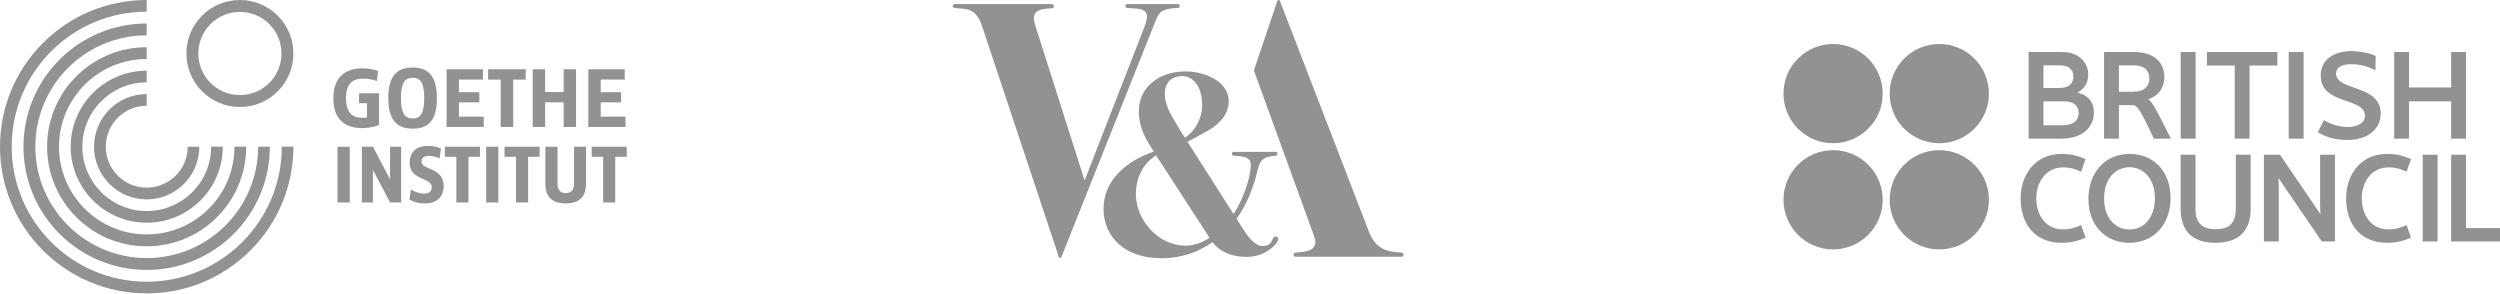
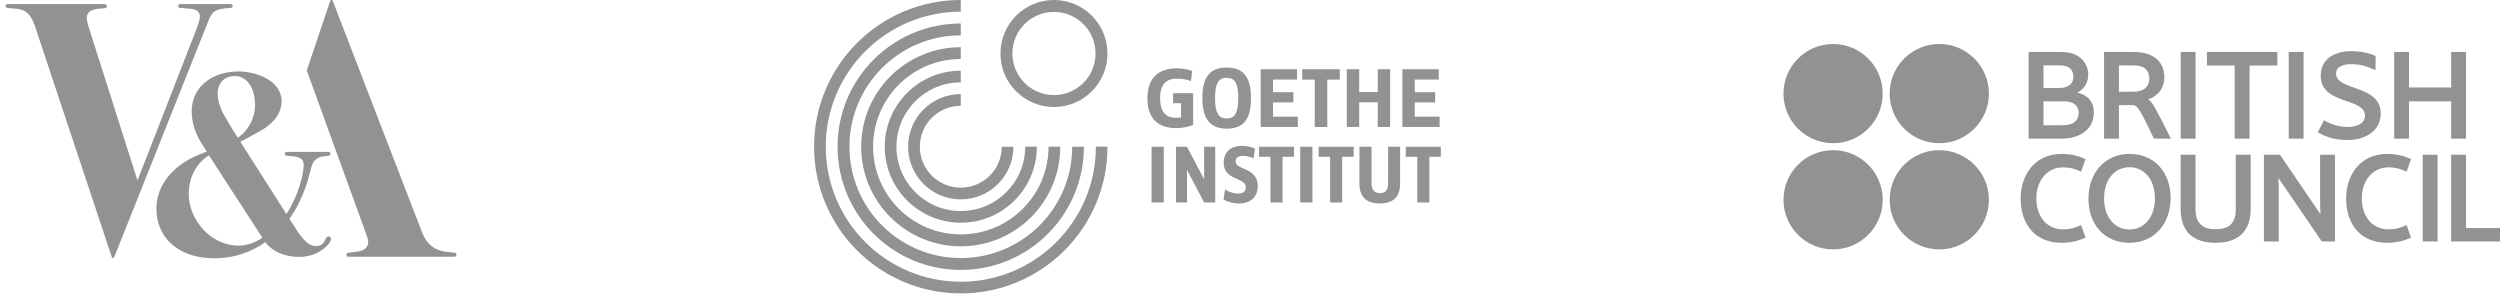
<svg xmlns="http://www.w3.org/2000/svg" version="1.1" id="Layer_1" x="0px" y="0px" width="303.55px" height="35.625px" viewBox="0 0 303.55 35.625" enable-background="new 0 0 303.55 35.625" xml:space="preserve">
+   <path fill="#919292" d="M235.468,18.234c-3.327,0-6.025,2.696-6.025,6.024s2.698,6.024,6.025,6.024c3.326,0,6.023-2.696,6.023-6.024  S238.794,18.234,235.468,18.234 M222.574,18.234c-3.326,0-6.023,2.696-6.023,6.024s2.697,6.024,6.023,6.024  c3.327,0,6.024-2.696,6.024-6.024S225.901,18.234,222.574,18.234 M235.468,5.342c-3.327,0-6.025,2.697-6.025,6.025  c0,3.327,2.698,6.023,6.025,6.023c3.326,0,6.023-2.696,6.023-6.023C241.492,8.039,238.794,5.342,235.468,5.342 M222.574,5.342  c-3.326,0-6.023,2.697-6.023,6.025c0,3.327,2.697,6.023,6.023,6.023c3.327,0,6.024-2.696,6.024-6.023  C228.599,8.039,225.901,5.342,222.574,5.342 M259.151,7.937h-1.871v3.198h1.79c1.295,0,1.902-0.671,1.902-1.631  C260.973,8.641,260.414,7.937,259.151,7.937 M261.531,16.84c-1.533-3.18-1.934-4.076-2.572-4.076h-1.679v4.076h-1.805V6.308h3.562  c2.717,0,3.756,1.438,3.756,3.036c0,1.407-0.813,2.351-1.948,2.7v0.017c0.479,0.272,0.987,1.264,2.747,4.779H261.531z   M276.516,6.308h-8.552v1.646h3.371v8.886h1.808V7.954h3.373V6.308z M303.55,29.32v-1.631h-4.123v-8.902h-1.807V29.32H303.55z   M295.97,18.787h-1.805V29.32h1.805V18.787z M281.914,29.32h1.598V18.788h-1.805v5.769c0,0.495,0.016,1.057,0.047,1.407h-0.031  l-4.891-7.176h-1.951V29.32h1.809v-6.266c0-0.496-0.018-1.056-0.048-1.406h0.03L281.914,29.32z M268.994,29.48  c2.651,0,4.282-1.264,4.282-4.125v-6.568h-1.806v6.633c0,1.757-0.912,2.414-2.447,2.414c-1.501,0-2.445-0.657-2.445-2.414v-6.633  h-1.806v6.568C264.772,28.218,266.387,29.48,268.994,29.48 M261.648,24.077c0-2.302-1.311-3.772-3.085-3.772  s-3.085,1.473-3.085,3.788c0,2.306,1.311,3.773,3.085,3.773S261.648,26.396,261.648,24.077 M263.552,24.044  c0,3.167-2.018,5.437-4.988,5.437c-3.004,0-4.986-2.189-4.986-5.354c0-3.165,2.014-5.436,4.986-5.436  C261.57,18.689,263.552,20.882,263.552,24.044 M284.867,24.109c0,3.166,1.805,5.371,4.957,5.371c1.15,0,2.029-0.226,2.924-0.623  l-0.543-1.535c-0.513,0.242-1.185,0.527-2.19,0.527c-2.077,0-3.244-1.692-3.244-3.772c0-2.062,1.246-3.755,3.244-3.755  c1.007,0,1.679,0.287,2.19,0.525l0.543-1.535c-0.895-0.397-1.772-0.623-2.924-0.623C286.671,18.689,284.867,21.152,284.867,24.109   M245.346,24.109c0,3.166,1.805,5.371,4.954,5.371c1.15,0,2.029-0.226,2.927-0.623l-0.545-1.535  c-0.513,0.242-1.185,0.527-2.188,0.527c-2.078,0-3.244-1.692-3.244-3.772c0-2.062,1.246-3.755,3.244-3.755  c1.006,0,1.678,0.287,2.188,0.525l0.545-1.535c-0.897-0.397-1.774-0.623-2.927-0.623C247.15,18.689,245.346,21.152,245.346,24.109   M299.427,16.84V6.306h-1.807v4.316h-5.117V6.306h-1.805V16.84h1.805V12.3h5.117v4.54H299.427z M281.781,9.183  c0,3.597,5.37,2.604,5.37,4.86c0,0.957-1.007,1.374-2.095,1.374c-1.215,0-2.238-0.431-2.879-0.831l-0.75,1.471  c0.783,0.478,1.919,0.941,3.562,0.941c2.416,0,4.079-1.245,4.079-3.212c0-3.564-5.421-2.7-5.421-4.858  c0-0.831,0.85-1.137,1.838-1.137c1.102,0,2.03,0.289,2.942,0.737l0.028-1.728c-0.637-0.318-1.789-0.591-2.924-0.591  C283.313,6.21,281.781,7.264,281.781,9.183 M279.701,6.306h-1.805V16.84h1.805V6.306z M266.587,6.306h-1.805V16.84h1.805V6.306z   M251.604,12.475c-0.255-0.11-0.575-0.175-1.199-0.175h-2.284v2.909h2.156c0.655,0,1.04-0.08,1.344-0.223  c0.512-0.255,0.769-0.705,0.769-1.311C252.388,13.131,252.099,12.699,251.604,12.475 M251.044,8.111  c-0.239-0.111-0.527-0.176-0.99-0.176h-1.936v2.749h1.822c0.575,0,0.928-0.096,1.182-0.24c0.418-0.237,0.625-0.639,0.625-1.15  C251.748,8.767,251.507,8.336,251.044,8.111 M246.312,16.84V6.306h3.868c0.832,0,1.374,0.127,1.821,0.335  c1.07,0.513,1.553,1.487,1.553,2.382c0,1.009-0.418,1.693-1.266,2.206v0.032c1.215,0.271,1.951,1.117,1.951,2.397  c0,1.423-0.863,2.51-2.334,2.958c-0.527,0.16-1.103,0.224-2.015,0.224H246.312z" />
+   <path fill="#919292" d="M127.974,1.447c2.787,0,5.048,2.26,5.048,5.049c0,2.788-2.261,5.049-5.048,5.049  c-2.789,0-5.049-2.261-5.049-5.049C122.926,3.707,125.185,1.447,127.974,1.447 M127.974,12.992c3.588,0,6.496-2.908,6.496-6.496  S131.562,0,127.974,0c-3.589,0-6.497,2.908-6.497,6.496S124.386,12.992,127.974,12.992" />
+   <path fill="#919292" d="M111.686,17.813c0-2.745,2.225-4.971,4.971-4.971l0.001-1.42c-3.534,0-6.397,2.857-6.397,6.391  c0,3.532,2.863,6.396,6.396,6.396s6.389-2.863,6.389-6.396h-1.409c0,2.746-2.235,4.971-4.98,4.971  C113.911,22.784,111.686,20.559,111.686,17.813" />
+   <path fill="#919292" d="M107.428,17.812c0,5.098,4.132,9.229,9.229,9.229s9.238-4.132,9.238-9.229h-1.414  c0,4.315-3.51,7.812-7.824,7.812c-4.315,0-7.812-3.497-7.812-7.812c0-4.313,3.498-7.81,7.812-7.81V8.584  C111.561,8.584,107.428,12.716,107.428,17.812" />
+   <path fill="#919292" d="M104.564,17.812c0,6.68,5.415,12.094,12.093,12.094c6.679,0,12.08-5.413,12.08-12.094h-1.424  c0,5.881-4.777,10.647-10.656,10.647c-5.88,0-10.646-4.768-10.646-10.647c0-5.879,4.766-10.646,10.646-10.646l0.001-1.435  C109.979,5.732,104.564,11.134,104.564,17.812" />
+   <path fill="#919292" d="M116.658,2.852c-8.263,0-14.962,6.697-14.962,14.961s6.699,14.96,14.962,14.96  c8.262,0,14.951-6.696,14.951-14.96h-1.422c0,7.466-6.063,13.519-13.529,13.519c-7.467,0-13.519-6.053-13.519-13.519  c0-7.467,6.052-13.521,13.519-13.521V2.852z" />
+   <path fill="#919292" d="M116.658,34.206c-9.054,0-16.394-7.341-16.394-16.394c0-9.054,7.34-16.393,16.394-16.393V0  c-9.839,0-17.813,7.975-17.813,17.812c0,9.836,7.975,17.812,17.813,17.812c9.837,0,17.812-7.974,17.812-17.812l-1.409-0.001  C133.061,26.865,125.712,34.206,116.658,34.206" />
+   <path fill="#919292" d="M142.806,15.555c0.711,0,1.586-0.159,2.062-0.383v-3.858h-2.428v1.214h0.965v1.732  c-0.17,0.03-0.426,0.042-0.637,0.042c-1.074,0-1.908-0.567-1.908-2.391c0-1.795,0.842-2.364,2.094-2.364  c0.524,0,1.215,0.112,1.652,0.29l0.15-1.225c-0.486-0.196-1.278-0.317-1.885-0.317c-2.16,0-3.553,1.129-3.553,3.635  C139.319,14.379,140.609,15.555,142.806,15.555" />
+   <polygon fill="#919292" points="167.285,15.415 168.789,15.415 168.789,8.406 167.285,8.406 167.285,11.175 165.033,11.175   165.033,8.406 163.527,8.406 163.527,15.415 165.033,15.415 165.033,12.425 167.285,12.425 " />
+   <polygon fill="#919292" points="161.158,15.415 161.158,9.668 162.679,9.668 162.679,8.406 158.113,8.406 158.113,9.668   159.634,9.668 159.634,15.415 " />
+   <polygon fill="#919292" points="154.572,12.432 157.045,12.432 157.045,11.195 154.572,11.195 154.572,9.657 157.486,9.657   157.486,8.407 153.068,8.407 153.068,15.415 157.583,15.415 157.583,14.165 154.572,14.165 " />
  <g>
-     <path fill="#919292" d="M170.181,30.678c-0.05-0.008-0.216-0.025-0.477-0.047c-1.273-0.103-2.664-0.362-3.492-2.508   c-0.266-0.688-10.721-27.79-10.79-27.971c-0.078-0.207-0.275-0.201-0.343,0.007c-0.06,0.178-2.83,8.394-2.83,8.394l7.212,19.849   c0.127,0.367,0.25,0.732,0.25,1.013c0,0.354-0.239,0.762-0.644,0.953c-0.318,0.149-0.925,0.229-1.392,0.269   c-0.147,0.012-0.272,0.025-0.405,0.044c-0.146,0.021-0.205,0.147-0.205,0.257c0,0.136,0.102,0.233,0.25,0.233h12.881   c0.108,0,0.224-0.1,0.224-0.217C170.42,30.753,170.3,30.698,170.181,30.678" />
-     <path fill="#919292" d="M141.122,1.344c0.379-0.223,0.875-0.33,1.879-0.384c0.142-0.007,0.253-0.086,0.253-0.229   c0-0.15-0.117-0.234-0.226-0.234c-0.11,0-5.949-0.002-6.091-0.002c-0.143,0-0.307,0.043-0.307,0.233   c0,0.097,0.04,0.206,0.227,0.231c0.142,0.018,0.466,0.038,0.827,0.063c0.871,0.062,1.206,0.152,1.456,0.513   c0.235,0.338,0.108,0.938-0.156,1.653c-0.264,0.712-7.275,18.687-7.275,18.687h-0.028c-0.085-0.264-5.639-17.726-5.88-18.479   c-0.24-0.754-0.337-1.285-0.213-1.576c0.227-0.531,0.679-0.719,1.805-0.797c0.155-0.01,0.227-0.016,0.368-0.027   c0.148-0.014,0.232-0.144,0.2-0.303c-0.033-0.166-0.129-0.199-0.311-0.199c-0.083,0-11.678,0.001-11.731,0.001   c-0.108,0-0.226,0.071-0.238,0.221c-0.009,0.118,0.046,0.184,0.118,0.216c0.068,0.032,0.274,0.059,0.661,0.086   c0.858,0.062,1.136,0.134,1.453,0.285c0.644,0.308,1.085,1.133,1.305,1.792c0.22,0.658,9.332,28.054,9.361,28.138   c0.044,0.128,0.229,0.133,0.284,0.003c0.057-0.133,11.352-28.482,11.514-28.878C140.516,2.018,140.74,1.568,141.122,1.344" />
-     <path fill="#919292" d="M137.917,23.562c0-1.505,0.528-3.465,2.453-4.701c0,0,0.001,0.002,0.002,0.004l-0.002-0.004   c0.002,0.003,0.004,0.007,0.006,0.01c0.003,0.005,0.007,0.012,0.013,0.021c4.198,6.477,4.432,6.848,6.473,9.981   c-0.897,0.596-1.892,0.954-2.887,0.954C140.574,29.826,137.917,26.67,137.917,23.562 M141.812,10.04   c0.393-0.566,0.981-0.8,1.77-0.8c1.071,0,2.381,0.999,2.381,3.523c0,1.587-0.802,3.111-2.091,3.96c0,0-1.112-1.718-1.749-2.917   C141.563,12.757,141.05,11.133,141.812,10.04 M155.006,28.735c-0.249-0.076-0.404,0.077-0.587,0.51   c-0.212,0.5-0.669,0.636-1.107,0.636c-0.821,0-1.647-0.94-2.261-1.897c-0.034-0.053-0.383-0.599-0.906-1.421   c1.333-1.852,2.093-4.02,2.44-5.452c0.12-0.492,0.299-1.238,0.563-1.549c0.368-0.429,0.77-0.553,1.351-0.61   c0.252-0.025,0.364-0.037,0.458-0.065c0.132-0.039,0.169-0.163,0.157-0.254c-0.018-0.136-0.114-0.197-0.218-0.197s-4.933,0-5.075,0   c-0.169,0-0.246,0.108-0.246,0.239c0,0.122,0.08,0.19,0.196,0.219c0.08,0.02,0.224,0.034,0.321,0.039   c0.636,0.033,1.101,0.105,1.391,0.298c0.468,0.312,0.422,0.797,0.334,1.459c-0.199,1.479-0.949,3.658-2.041,5.295   c-1.987-3.116-5.591-8.773-5.591-8.773s1.492-0.775,2.505-1.358c0.989-0.567,2.501-1.711,2.501-3.579   c0-1.107-0.634-1.969-1.502-2.543c-0.892-0.59-2.229-1.062-3.747-1.062c-1.891,0-3.914,0.694-5.009,2.433   c-1.058,1.679-0.785,4.13,0.46,6.18c0.336,0.555,0.705,1.113,0.705,1.113c-0.442,0.159-0.991,0.397-1.455,0.607   c-2.516,1.169-4.652,3.351-4.652,6.346c0,3.33,2.477,6.009,7.043,6.009c2.49,0,4.542-0.79,6.178-1.958   c0.754,1.022,2.149,1.79,4.154,1.79c1.903,0,3.41-1.107,3.8-2.015C155.232,29.018,155.192,28.794,155.006,28.735" />
-     <path fill="#919292" d="M235.468,18.234c-3.327,0-6.025,2.696-6.025,6.024s2.698,6.024,6.025,6.024   c3.326,0,6.023-2.696,6.023-6.024S238.794,18.234,235.468,18.234 M222.574,18.234c-3.327,0-6.024,2.696-6.024,6.024   s2.697,6.024,6.024,6.024s6.024-2.696,6.024-6.024S225.901,18.234,222.574,18.234 M235.468,5.342c-3.327,0-6.025,2.697-6.025,6.025   c0,3.327,2.698,6.023,6.025,6.023c3.326,0,6.023-2.696,6.023-6.023C241.491,8.039,238.794,5.342,235.468,5.342 M222.574,5.342   c-3.327,0-6.024,2.697-6.024,6.025c0,3.327,2.697,6.023,6.024,6.023s6.024-2.696,6.024-6.023   C228.599,8.039,225.901,5.342,222.574,5.342 M259.151,7.937h-1.871v3.198h1.79c1.295,0,1.902-0.671,1.902-1.631   C260.973,8.641,260.413,7.937,259.151,7.937 M261.531,16.84c-1.534-3.18-1.934-4.076-2.573-4.076h-1.678v4.076h-1.805V6.308h3.562   c2.716,0,3.756,1.438,3.756,3.036c0,1.407-0.814,2.351-1.949,2.7v0.017c0.479,0.272,0.988,1.264,2.748,4.779H261.531z    M276.516,6.308h-8.552v1.646h3.372v8.886h1.807V7.954h3.373V6.308z M303.55,29.321V27.69h-4.123v-8.903h-1.807v10.534H303.55z    M295.97,18.787h-1.804v10.534h1.804V18.787z M281.914,29.32h1.598V18.788h-1.805v5.768c0,0.496,0.015,1.057,0.047,1.408h-0.032   l-4.89-7.176h-1.951V29.32h1.808v-6.265c0-0.496-0.017-1.056-0.048-1.406h0.031L281.914,29.32z M268.993,29.48   c2.652,0,4.283-1.263,4.283-4.125v-6.568h-1.806v6.633c0,1.757-0.912,2.414-2.447,2.414c-1.501,0-2.445-0.657-2.445-2.414v-6.633   h-1.806v6.568C264.772,28.218,266.387,29.48,268.993,29.48 M261.648,24.077c0-2.301-1.311-3.772-3.085-3.772   s-3.085,1.472-3.085,3.788c0,2.305,1.311,3.773,3.085,3.773S261.648,26.397,261.648,24.077 M263.552,24.044   c0,3.167-2.017,5.437-4.988,5.437c-3.004,0-4.987-2.19-4.987-5.354c0-3.165,2.014-5.436,4.987-5.436   C261.57,18.69,263.552,20.882,263.552,24.044 M284.866,24.11c0,3.165,1.806,5.37,4.957,5.37c1.151,0,2.03-0.225,2.924-0.622   l-0.542-1.536c-0.513,0.242-1.185,0.527-2.191,0.527c-2.077,0-3.244-1.692-3.244-3.772c0-2.062,1.246-3.755,3.244-3.755   c1.007,0,1.679,0.288,2.191,0.526l0.542-1.535c-0.894-0.398-1.772-0.623-2.924-0.623C286.672,18.69,284.866,21.153,284.866,24.11    M245.346,24.11c0,3.165,1.805,5.37,4.954,5.37c1.151,0,2.029-0.225,2.927-0.622l-0.545-1.536   c-0.512,0.242-1.184,0.527-2.188,0.527c-2.079,0-3.245-1.692-3.245-3.772c0-2.062,1.246-3.755,3.245-3.755   c1.005,0,1.677,0.288,2.188,0.526l0.545-1.535c-0.897-0.398-1.775-0.623-2.927-0.623C247.15,18.69,245.346,21.153,245.346,24.11    M299.427,16.84V6.306h-1.807v4.316h-5.116V6.306h-1.806V16.84h1.806V12.3h5.116v4.54H299.427z M281.78,9.183   c0,3.597,5.371,2.604,5.371,4.86c0,0.957-1.007,1.374-2.095,1.374c-1.214,0-2.238-0.431-2.878-0.831l-0.75,1.471   c0.782,0.478,1.918,0.941,3.562,0.941c2.415,0,4.079-1.245,4.079-3.212c0-3.564-5.421-2.7-5.421-4.858   c0-0.831,0.849-1.137,1.838-1.137c1.102,0,2.03,0.289,2.942,0.737l0.029-1.728c-0.637-0.318-1.789-0.591-2.924-0.591   C283.313,6.21,281.78,7.264,281.78,9.183 M279.701,6.306h-1.805V16.84h1.805V6.306z M266.588,6.306h-1.806V16.84h1.806V6.306z    M251.604,12.475c-0.255-0.11-0.575-0.175-1.199-0.175h-2.285v2.909h2.157c0.655,0,1.04-0.08,1.344-0.223   c0.512-0.255,0.768-0.705,0.768-1.311C252.388,13.131,252.099,12.699,251.604,12.475 M251.045,8.111   c-0.24-0.111-0.528-0.176-0.991-0.176h-1.935v2.749h1.822c0.575,0,0.927-0.096,1.182-0.24c0.417-0.237,0.624-0.639,0.624-1.15   C251.747,8.767,251.507,8.336,251.045,8.111 M246.312,16.84V6.306h3.868c0.832,0,1.374,0.127,1.822,0.335   c1.07,0.513,1.552,1.487,1.552,2.382c0,1.009-0.418,1.693-1.265,2.206v0.032c1.214,0.271,1.95,1.117,1.95,2.397   c0,1.423-0.863,2.51-2.333,2.958c-0.528,0.16-1.103,0.224-2.015,0.224H246.312z" />
-     <path fill="#919292" d="M29.129,1.447c2.787,0,5.048,2.26,5.048,5.049c0,2.788-2.261,5.049-5.048,5.049   c-2.789,0-5.049-2.261-5.049-5.049C24.081,3.707,26.34,1.447,29.129,1.447 M29.129,12.992c3.588,0,6.496-2.908,6.496-6.496   S32.717,0,29.129,0c-3.589,0-6.497,2.908-6.497,6.496S25.541,12.992,29.129,12.992" />
-     <path fill="#919292" d="M12.841,17.813c0-2.745,2.225-4.971,4.971-4.971l0.001-1.42c-3.534,0-6.397,2.857-6.397,6.391   c0,3.532,2.863,6.396,6.396,6.396c3.533,0,6.389-2.863,6.389-6.396h-1.409c0,2.745-2.235,4.971-4.98,4.971   C15.066,22.784,12.841,20.559,12.841,17.813" />
-     <path fill="#919292" d="M8.583,17.812c0,5.098,4.132,9.229,9.229,9.229c5.097,0,9.238-4.132,9.238-9.229h-1.414   c0,4.315-3.51,7.812-7.824,7.812c-4.315,0-7.812-3.497-7.812-7.812c0-4.313,3.498-7.81,7.812-7.81V8.584   C12.716,8.584,8.583,12.716,8.583,17.812" />
-     <path fill="#919292" d="M5.719,17.812c0,6.68,5.415,12.094,12.093,12.094c6.679,0,12.08-5.413,12.08-12.094h-1.424   c0,5.881-4.777,10.647-10.656,10.647c-5.88,0-10.646-4.767-10.646-10.647c0-5.879,4.766-10.646,10.646-10.646l0.001-1.435   C11.134,5.732,5.719,11.134,5.719,17.812" />
-     <path fill="#919292" d="M17.813,2.852c-8.263,0-14.962,6.697-14.962,14.961S9.55,32.774,17.813,32.774   c8.262,0,14.951-6.697,14.951-14.961h-1.422c0,7.466-6.063,13.519-13.529,13.519c-7.467,0-13.519-6.053-13.519-13.519   c0-7.467,6.052-13.521,13.519-13.521V2.852z" />
-     <path fill="#919292" d="M17.813,34.206c-9.054,0-16.394-7.341-16.394-16.394c0-9.054,7.34-16.393,16.394-16.393V0   C7.974,0,0,7.975,0,17.812c0,9.837,7.975,17.812,17.813,17.812c9.837,0,17.812-7.974,17.812-17.812l-1.409-0.001   C34.216,26.865,26.867,34.206,17.813,34.206" />
-     <path fill="#919292" d="M43.961,15.555c0.711,0,1.586-0.159,2.063-0.383v-3.858h-2.429v1.214h0.965v1.732   c-0.169,0.03-0.425,0.042-0.636,0.042c-1.075,0-1.909-0.567-1.909-2.391c0-1.795,0.842-2.364,2.095-2.364   c0.524,0,1.214,0.112,1.652,0.29l0.15-1.225c-0.486-0.196-1.278-0.317-1.885-0.317c-2.16,0-3.553,1.129-3.553,3.635   C40.474,14.379,41.764,15.555,43.961,15.555" />
+     <path fill="#919292" d="M148.941,9.449c0.954,0,1.412,0.597,1.412,2.457c0,1.852-0.458,2.477-1.402,2.477   c-0.953,0-1.422-0.616-1.422-2.477C147.529,10.055,147.996,9.449,148.941,9.449 M148.941,15.621c1.991,0,2.952-1.07,2.952-3.715   c0-2.589-0.961-3.705-2.952-3.705c-1.99,0-2.951,1.116-2.951,3.705C145.99,14.495,146.988,15.621,148.941,15.621" />
  </g>
-   <polygon fill="#919292" points="68.439,15.415 69.943,15.415 69.943,8.406 68.439,8.406 68.439,11.175 66.187,11.175 66.187,8.406   64.682,8.406 64.682,15.415 66.187,15.415 66.187,12.425 68.439,12.425 " />
-   <polygon fill="#919292" points="62.312,15.415 62.312,9.668 63.834,9.668 63.834,8.406 59.267,8.406 59.267,9.668 60.789,9.668   60.789,15.415 " />
-   <polygon fill="#919292" points="55.727,12.432 58.2,12.432 58.2,11.195 55.727,11.195 55.727,9.657 58.64,9.657 58.64,8.407   54.222,8.407 54.222,15.415 58.738,15.415 58.738,14.165 55.727,14.165 " />
+   <polygon fill="#919292" points="174.795,14.165 171.783,14.165 171.783,12.432 174.256,12.432 174.256,11.196 171.783,11.196   171.783,9.657 174.697,9.657 174.697,8.407 170.279,8.407 170.279,15.415 174.795,15.415 " />
+   <polygon fill="#919292" points="152.863,19.038 154.257,19.038 154.257,24.584 155.725,24.584 155.725,19.038 157.119,19.038   157.119,17.819 152.863,17.819 " />
+   <rect x="139.824" y="17.82" fill="#919292" width="1.484" height="6.764" />
  <g>
-     <path fill="#919292" d="M50.096,9.449c0.954,0,1.412,0.597,1.412,2.457c0,1.852-0.458,2.477-1.402,2.477   c-0.954,0-1.422-0.616-1.422-2.477C48.684,10.055,49.151,9.449,50.096,9.449 M50.096,15.621c1.991,0,2.952-1.07,2.952-3.715   c0-2.589-0.961-3.705-2.952-3.705c-1.99,0-2.952,1.116-2.952,3.705S48.143,15.621,50.096,15.621" />
+     <path fill="#919292" d="M168.546,22.23c0,0.783-0.27,1.22-1,1.22c-0.725,0-1.012-0.443-1.012-1.22V17.82h-1.471v4.465   c0,1.623,0.836,2.417,2.479,2.417c1.623,0,2.459-0.794,2.459-2.417V17.82h-1.455V22.23z" />
+     <path fill="#919292" d="M150.025,19.623c0-0.35,0.18-0.697,0.916-0.697c0.461,0,0.87,0.124,1.28,0.303l0.162-1.183   c-0.47-0.216-0.955-0.333-1.569-0.333c-1.56,0-2.232,0.901-2.232,2.046c0,2.177,2.688,1.761,2.688,2.97   c0,0.465-0.292,0.775-0.907,0.775c-0.604,0-1.117-0.204-1.619-0.488l-0.19,1.209c0.522,0.308,1.17,0.479,1.873,0.479   c1.462,0,2.289-0.812,2.289-2.137C152.715,20.318,150.025,20.668,150.025,19.623" />
  </g>
-   <polygon fill="#919292" points="75.95,14.165 72.938,14.165 72.938,12.432 75.411,12.432 75.411,11.196 72.938,11.196 72.938,9.657   75.851,9.657 75.851,8.407 71.434,8.407 71.434,15.415 75.95,15.415 " />
-   <polygon fill="#919292" points="54.018,19.038 55.412,19.038 55.412,24.584 56.88,24.584 56.88,19.038 58.274,19.038 58.274,17.819   54.018,17.819 " />
-   <rect x="40.979" y="17.82" fill="#919292" width="1.484" height="6.764" />
-   <g>
-     <path fill="#919292" d="M69.701,22.231c0,0.783-0.269,1.219-1,1.219c-0.725,0-1.011-0.443-1.011-1.219V17.82h-1.471v4.465   c0,1.623,0.836,2.417,2.478,2.417c1.624,0,2.459-0.794,2.459-2.417V17.82h-1.455V22.231z" />
-     <path fill="#919292" d="M51.18,19.623c0-0.35,0.18-0.697,0.916-0.697c0.461,0,0.87,0.124,1.28,0.302l0.162-1.182   c-0.469-0.216-0.955-0.333-1.569-0.333c-1.56,0-2.233,0.901-2.233,2.046c0,2.177,2.689,1.76,2.689,2.969   c0,0.465-0.292,0.776-0.907,0.776c-0.605,0-1.118-0.204-1.62-0.488l-0.19,1.208c0.523,0.308,1.17,0.479,1.873,0.479   c1.462,0,2.289-0.812,2.289-2.137C53.87,20.318,51.18,20.668,51.18,19.623" />
-   </g>
-   <polygon fill="#919292" points="47.362,21.77 45.282,17.82 43.94,17.82 43.94,24.584 45.282,24.584 45.282,20.636 47.362,24.584   48.705,24.584 48.705,17.82 47.362,17.82 " />
-   <polygon fill="#919292" points="71.842,17.82 71.842,19.038 73.236,19.038 73.236,24.584 74.705,24.584 74.705,19.038   76.099,19.038 76.099,17.82 " />
-   <rect x="59.026" y="17.82" fill="#919292" width="1.484" height="6.764" />
-   <polygon fill="#919292" points="61.262,19.038 62.656,19.038 62.656,24.584 64.125,24.584 64.125,19.038 65.519,19.038   65.519,17.819 61.262,17.819 " />
+   <polygon fill="#919292" points="146.207,21.77 144.127,17.82 142.785,17.82 142.785,24.584 144.127,24.584 144.127,20.636   146.207,24.584 147.55,24.584 147.55,17.82 146.207,17.82 " />
+   <polygon fill="#919292" points="170.687,17.82 170.687,19.038 172.082,19.038 172.082,24.584 173.55,24.584 173.55,19.038   174.945,19.038 174.945,17.82 " />
+   <rect x="157.871" y="17.82" fill="#919292" width="1.484" height="6.764" />
+   <polygon fill="#919292" points="160.107,19.038 161.501,19.038 161.501,24.584 162.97,24.584 162.97,19.038 164.365,19.038   164.365,17.819 160.107,17.819 " />
+   <path fill="#919292" d="M55.181,30.678c-0.051-0.008-0.217-0.025-0.477-0.047c-1.273-0.104-2.664-0.361-3.492-2.508  c-0.267-0.688-10.721-27.79-10.791-27.971c-0.078-0.207-0.274-0.201-0.342,0.007c-0.061,0.178-2.831,8.394-2.831,8.394l7.211,19.85  c0.127,0.367,0.25,0.731,0.25,1.013c0,0.354-0.238,0.762-0.644,0.953c-0.317,0.149-0.925,0.229-1.392,0.269  c-0.147,0.012-0.272,0.025-0.405,0.045c-0.146,0.021-0.205,0.146-0.205,0.256c0,0.137,0.103,0.233,0.25,0.233h12.881  c0.108,0,0.224-0.101,0.224-0.217C55.419,30.753,55.3,30.698,55.181,30.678" />
+   <path fill="#919292" d="M26.122,1.344c0.379-0.223,0.875-0.33,1.879-0.384c0.142-0.007,0.253-0.086,0.253-0.229  c0-0.15-0.117-0.234-0.226-0.234c-0.11,0-5.949-0.002-6.091-0.002c-0.143,0-0.307,0.043-0.307,0.233c0,0.097,0.04,0.206,0.227,0.231  c0.142,0.018,0.466,0.038,0.827,0.063c0.871,0.062,1.206,0.152,1.456,0.513c0.235,0.338,0.108,0.938-0.156,1.653  C23.72,3.9,16.709,21.875,16.709,21.875h-0.028c-0.085-0.264-5.639-17.726-5.88-18.479c-0.24-0.754-0.337-1.285-0.213-1.576  c0.227-0.531,0.679-0.719,1.805-0.797c0.155-0.01,0.227-0.016,0.368-0.027c0.148-0.014,0.232-0.144,0.2-0.303  c-0.033-0.166-0.129-0.199-0.311-0.199c-0.083,0-11.678,0.001-11.731,0.001c-0.108,0-0.226,0.071-0.238,0.221  C0.672,0.834,0.727,0.9,0.799,0.932C0.867,0.964,1.073,0.991,1.46,1.018C2.318,1.08,2.596,1.152,2.913,1.303  c0.644,0.308,1.085,1.133,1.305,1.792c0.22,0.658,9.332,28.054,9.361,28.138c0.044,0.129,0.229,0.134,0.284,0.004  C13.92,31.104,25.215,2.754,25.377,2.358C25.516,2.018,25.74,1.568,26.122,1.344" />
+   <path fill="#919292" d="M22.917,23.562c0-1.506,0.528-3.465,2.453-4.701c0,0,0.001,0.002,0.002,0.004l-0.002-0.004  c0.002,0.003,0.004,0.007,0.006,0.01c0.003,0.005,0.007,0.012,0.013,0.021c4.198,6.477,4.432,6.848,6.473,9.98  c-0.897,0.596-1.892,0.954-2.887,0.954C25.574,29.826,22.917,26.67,22.917,23.562 M26.812,10.04c0.393-0.566,0.981-0.8,1.77-0.8  c1.071,0,2.381,0.999,2.381,3.523c0,1.587-0.802,3.111-2.091,3.96c0,0-1.112-1.718-1.749-2.917  C26.563,12.757,26.05,11.133,26.812,10.04 M40.005,28.734c-0.248-0.075-0.403,0.078-0.586,0.511c-0.213,0.5-0.67,0.636-1.107,0.636  c-0.82,0-1.647-0.939-2.261-1.896c-0.034-0.053-0.383-0.6-0.906-1.422c1.333-1.852,2.093-4.02,2.44-5.451  c0.119-0.492,0.299-1.238,0.562-1.549c0.368-0.43,0.77-0.554,1.352-0.61c0.252-0.025,0.363-0.037,0.457-0.065  c0.133-0.039,0.17-0.162,0.157-0.254c-0.018-0.136-0.114-0.197-0.218-0.197s-4.933,0-5.075,0c-0.169,0-0.246,0.108-0.246,0.239  c0,0.122,0.08,0.19,0.196,0.22c0.08,0.02,0.224,0.033,0.321,0.039c0.636,0.032,1.101,0.104,1.391,0.297  c0.468,0.312,0.422,0.797,0.334,1.459c-0.199,1.479-0.949,3.658-2.041,5.295c-1.987-3.115-5.591-8.772-5.591-8.772  s1.492-0.775,2.505-1.358c0.989-0.567,2.501-1.711,2.501-3.579c0-1.107-0.634-1.969-1.502-2.543  c-0.892-0.59-2.229-1.062-3.747-1.062c-1.891,0-3.914,0.694-5.009,2.433c-1.058,1.679-0.785,4.13,0.46,6.18  c0.336,0.555,0.705,1.113,0.705,1.113c-0.442,0.158-0.991,0.396-1.455,0.606c-2.516,1.169-4.652,3.351-4.652,6.347  c0,3.33,2.477,6.008,7.043,6.008c2.49,0,4.542-0.789,6.178-1.957c0.754,1.021,2.149,1.789,4.154,1.789  c1.903,0,3.41-1.106,3.799-2.015C40.232,29.018,40.192,28.794,40.005,28.734" />
</svg>
